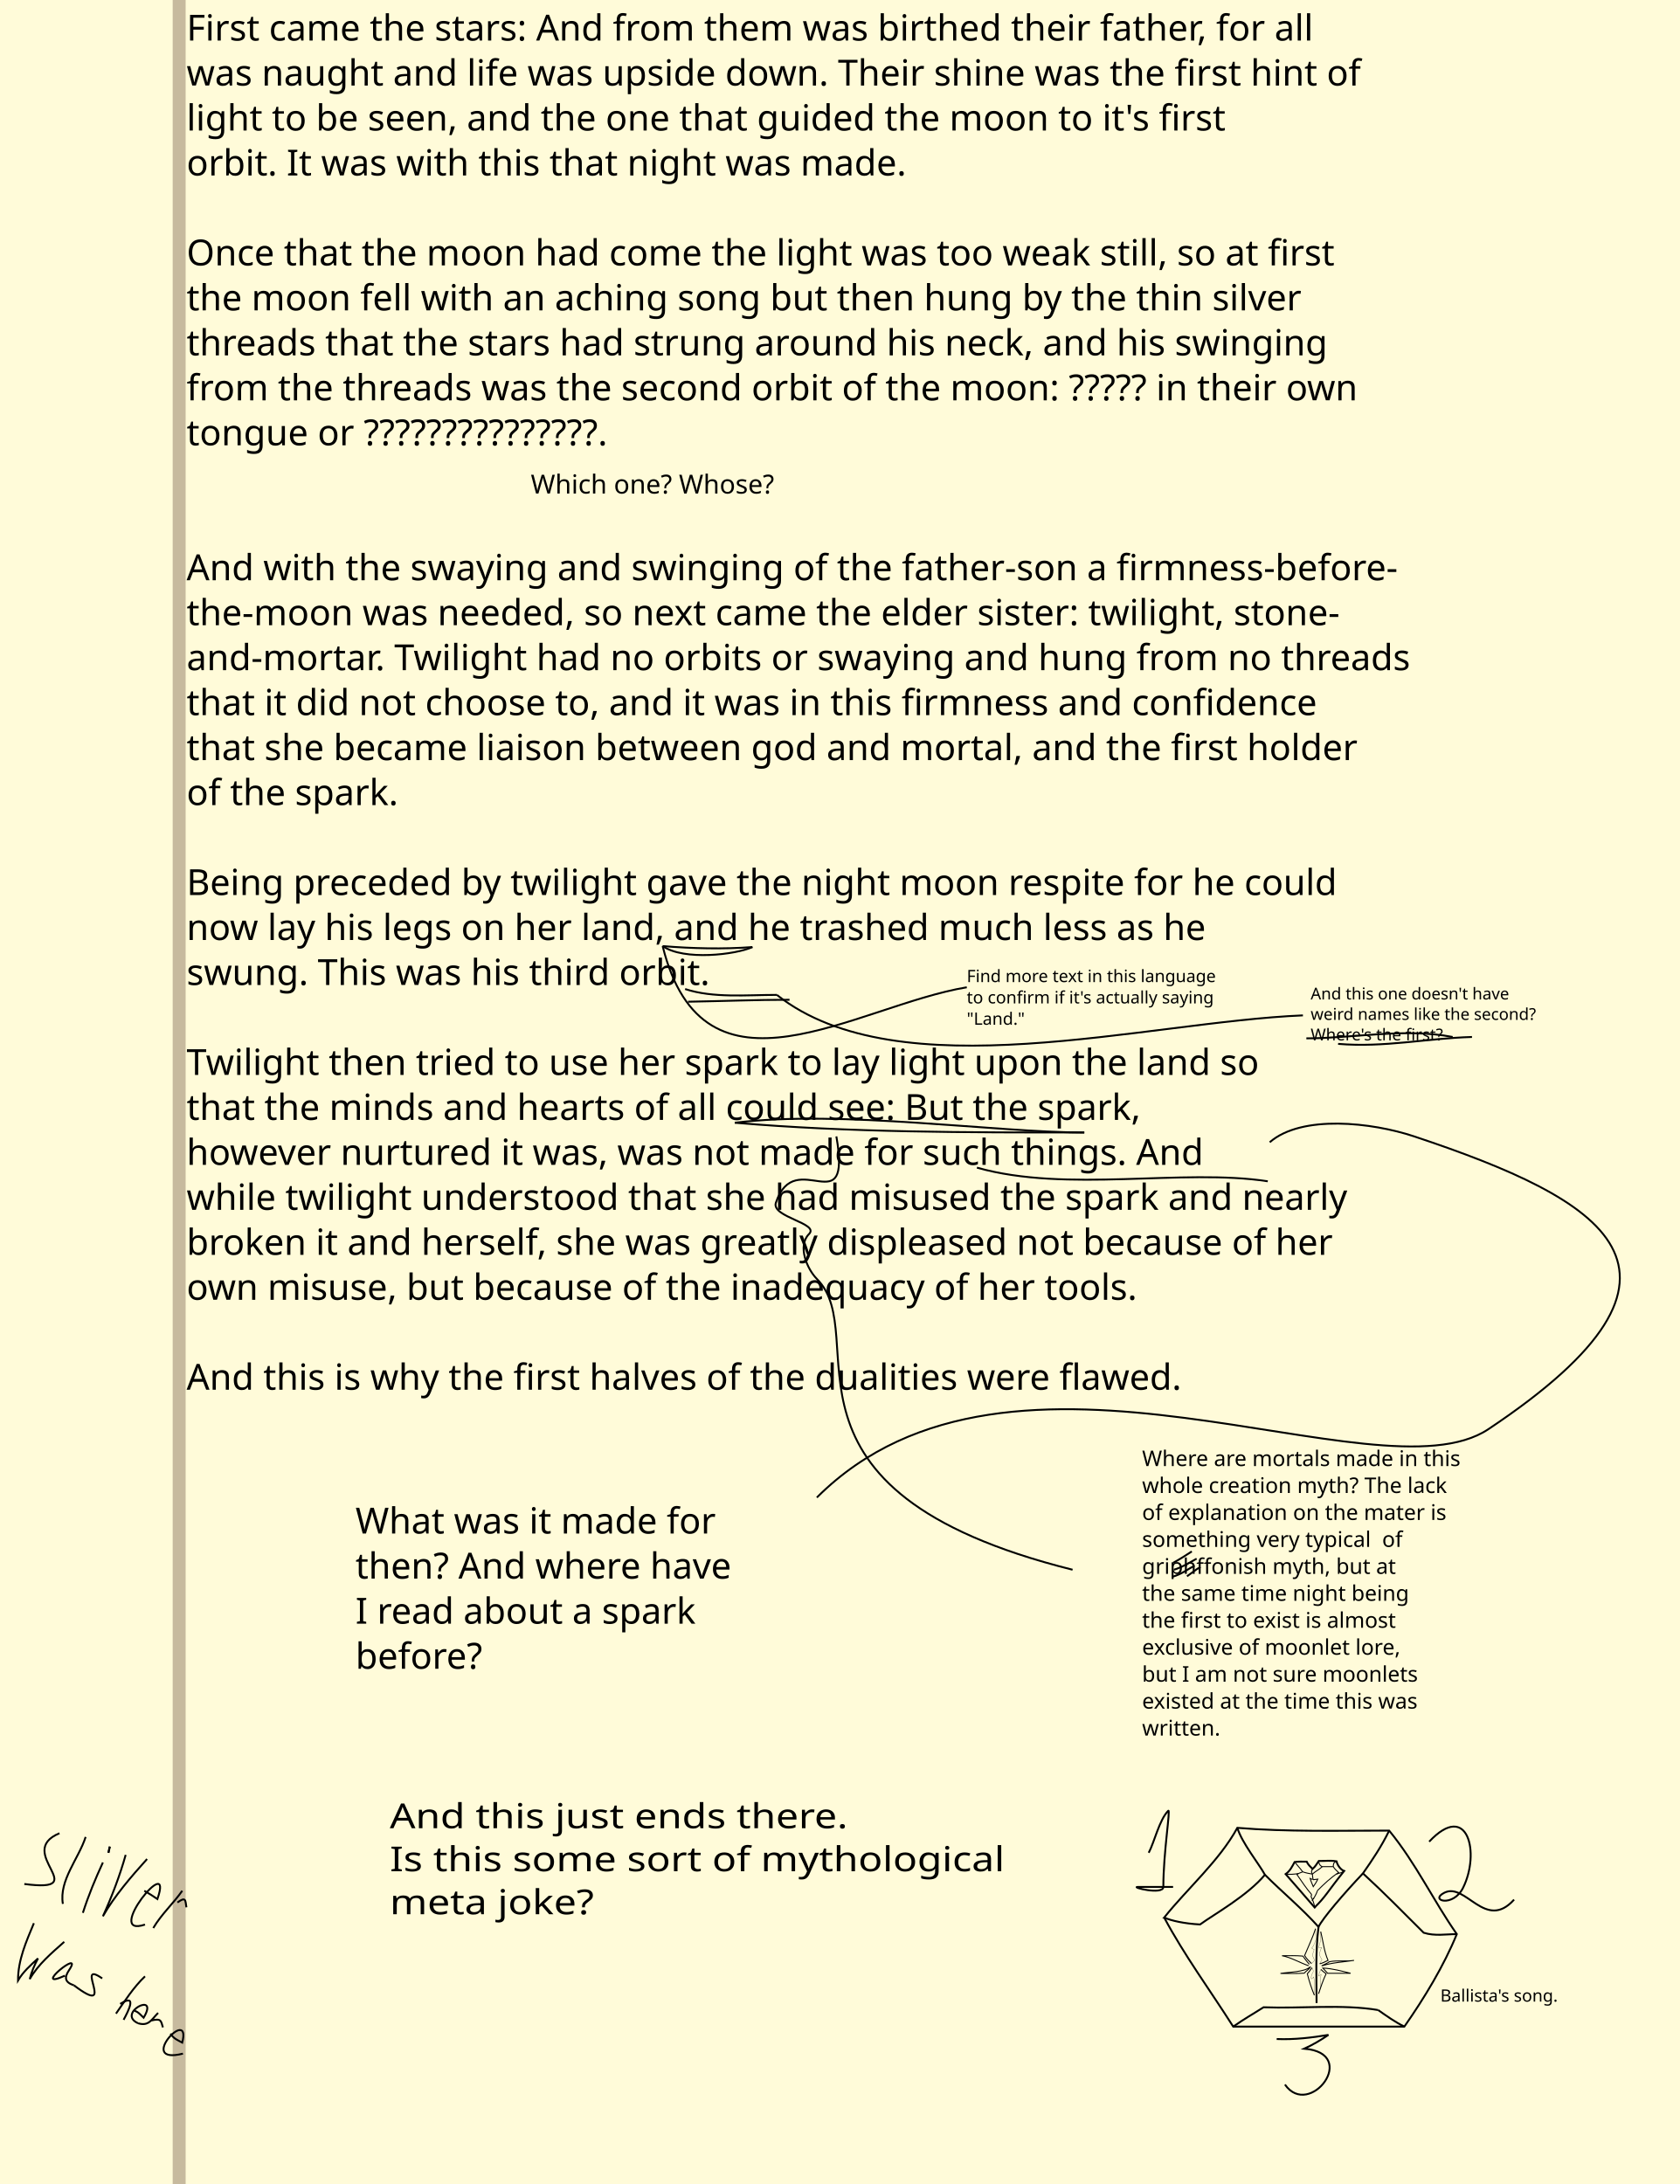
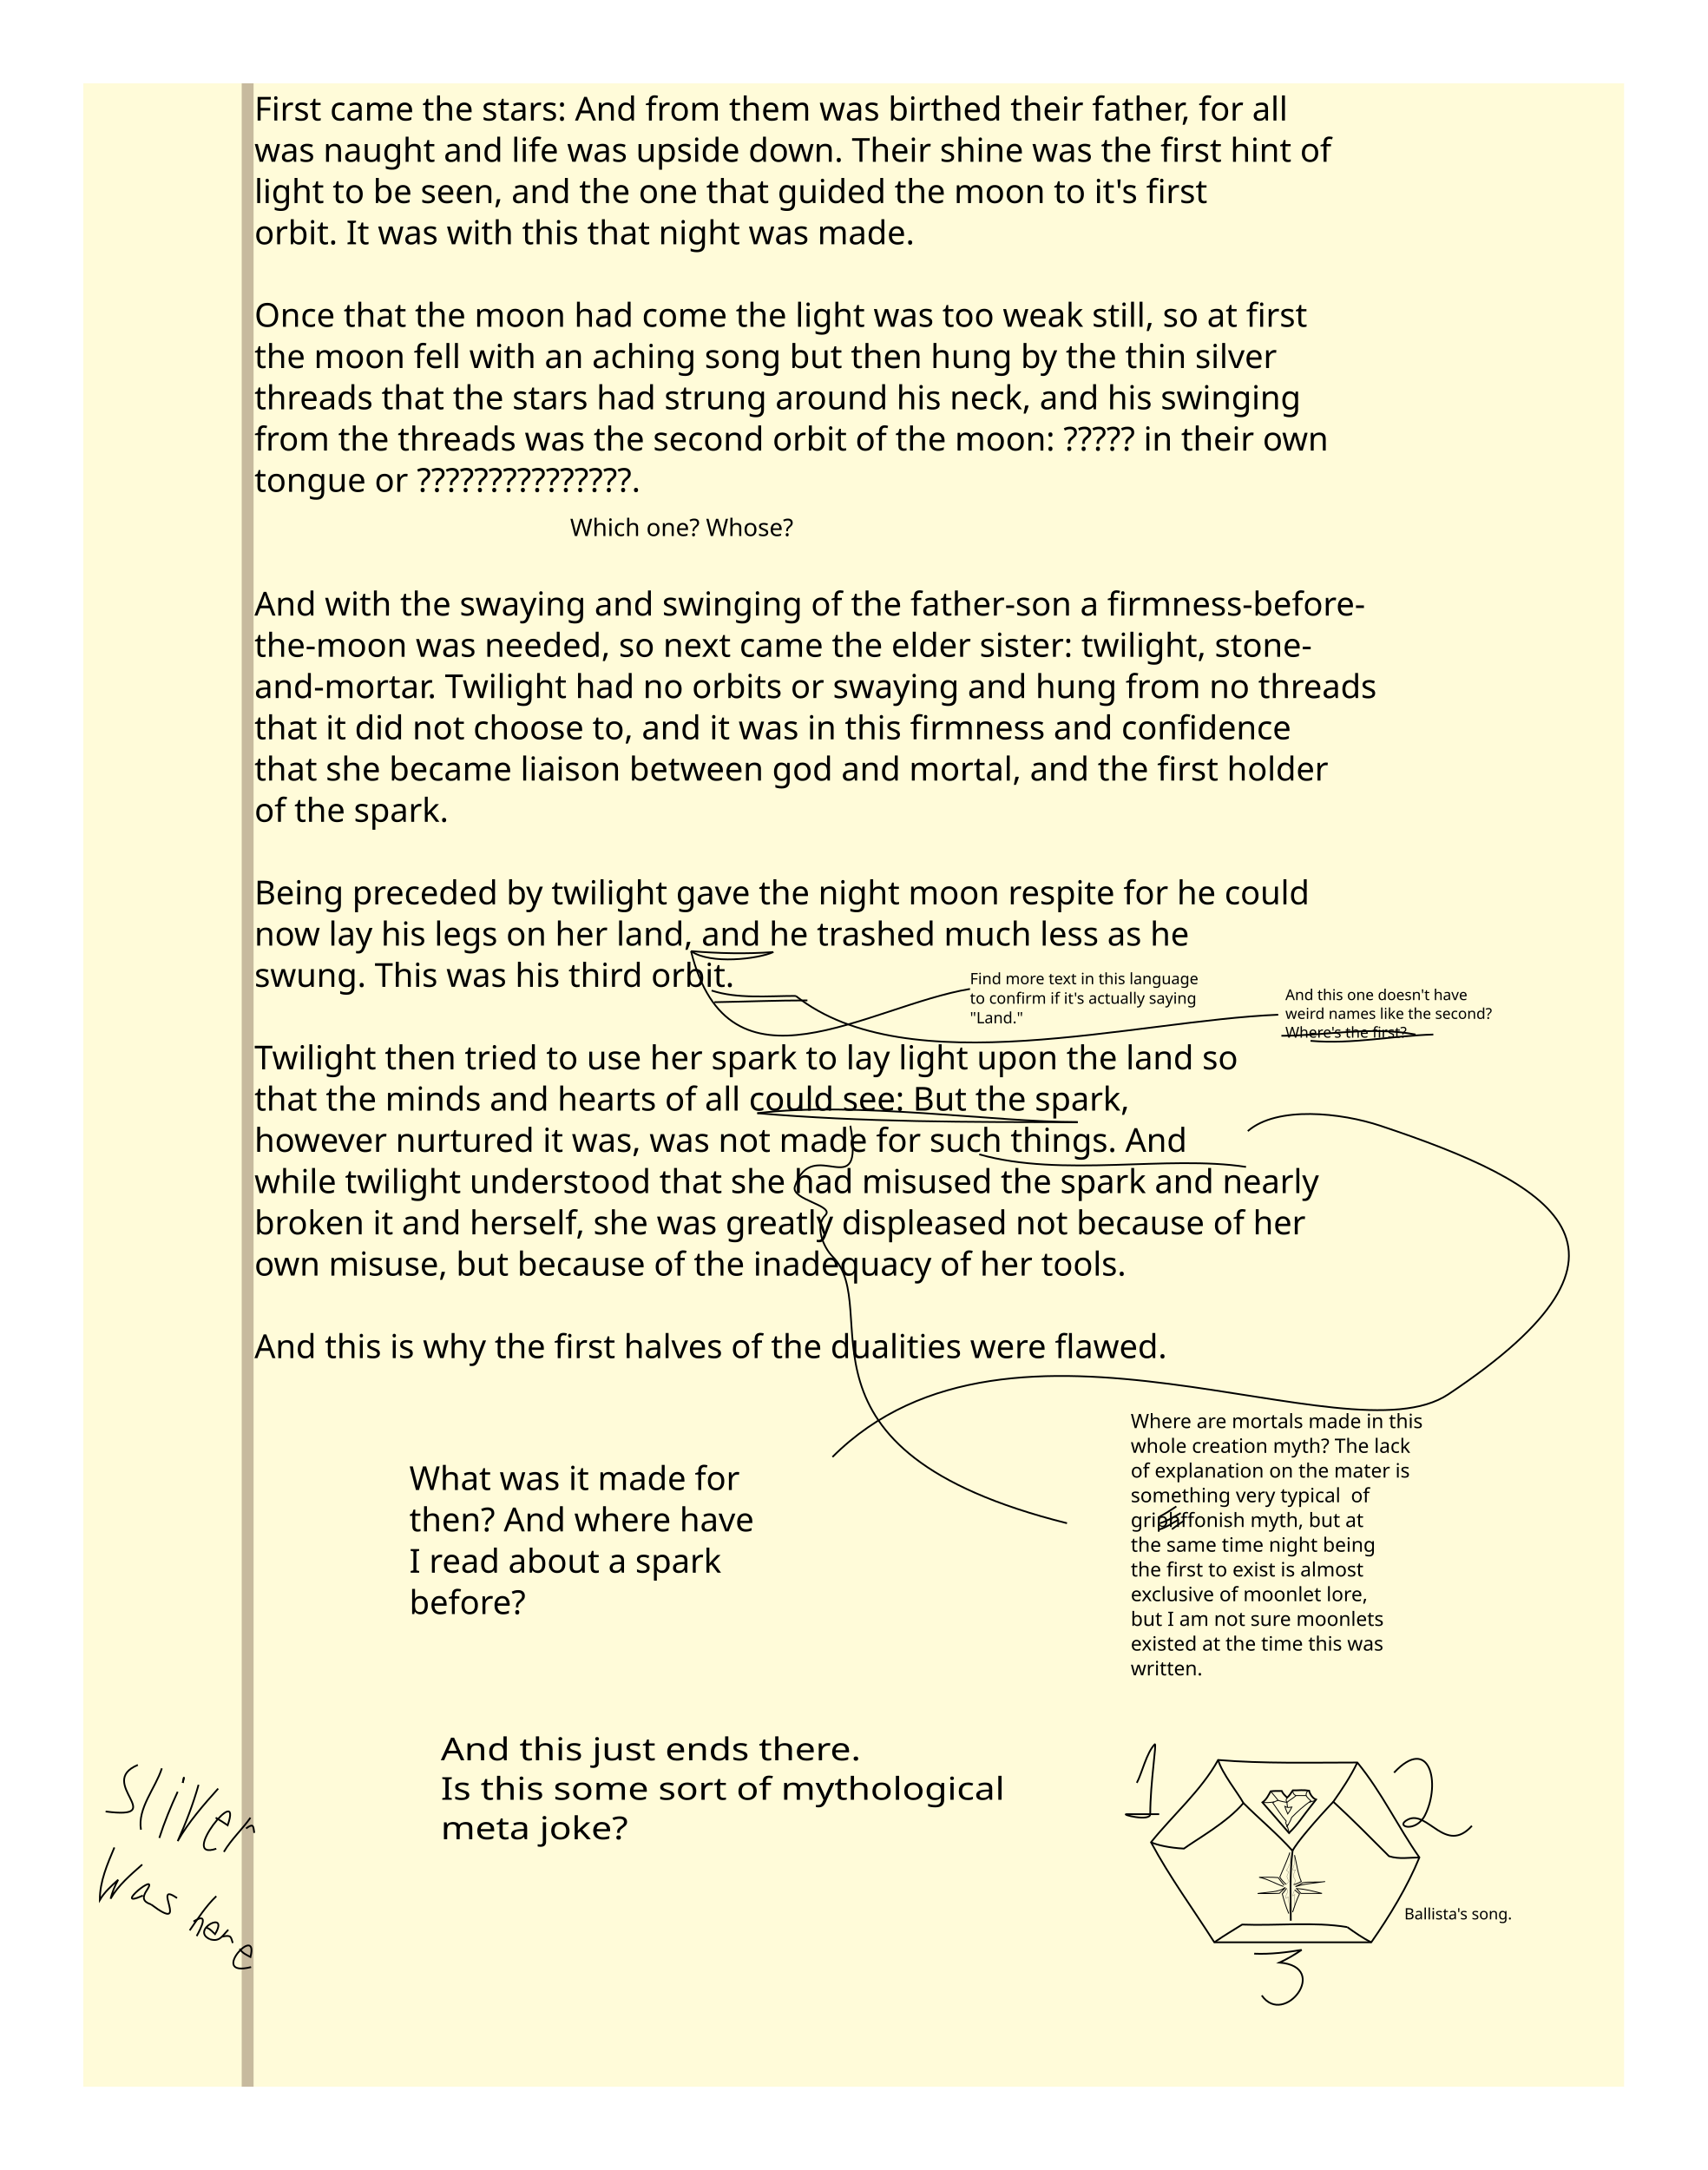
- <svg xmlns="http://www.w3.org/2000/svg" xmlns:ns1="http://www.openswatchbook.org/uri/2009/osb" version="1.1" id="svg2" xml:space="preserve" width="887.76" viewBox="0 0 887.76 1154.139" height="1154.139">
+ <svg xmlns="http://www.w3.org/2000/svg" xmlns:ns1="http://www.openswatchbook.org/uri/2009/osb" version="1.1" id="svg2" xml:space="preserve" width="61.485pc" viewBox="0 0 983.76 1250.139" height="78.134pc">
  <defs id="defs6">
    <linearGradient id="linearGradient4710" ns1:paint="gradient">
      <stop style="stop-color:#000000;stop-opacity:1;" offset="0" id="stop4706" />
      <stop style="stop-color:#000000;stop-opacity:0;" offset="1" id="stop4708" />
    </linearGradient>
  </defs>
-   <g id="g10" transform="matrix(1.333333,0,0,-1.333333,-520.9062,1239.513)" style="display:inline">
+   <g id="g10" transform="matrix(1.333333,0,0,-1.333333,-472.9062,1287.513)" style="display:inline">
    <path d="M 1056.5,64.031 H 390.68 V 929.633 H 1056.5 Z" style="fill:#fffbd9;fill-opacity:1;fill-rule:nonzero;stroke:none;stroke-width:1.007" id="path64" />
    <g id="g86" transform="matrix(1.027008,0,0,1,374.7882,701.9302)" />
    <g id="g90" transform="matrix(1.027008,0,0,1,374.7882,670.1162)" />
    <g id="g94" transform="matrix(1.027008,0,0,1,374.7882,638.3022)" />
    <g id="g98" transform="matrix(1.027008,0,0,1,374.7882,606.4883)" />
    <g id="g102" transform="matrix(1.027008,0,0,1,374.7882,574.6743)" />
    <g id="g106" transform="matrix(1.027008,0,0,1,374.7882,542.8604)" />
    <g id="g110" transform="matrix(1.027008,0,0,1,374.7882,511.0464)" />
    <g id="g114" transform="matrix(1.027008,0,0,1,374.7882,479.2324)" />
    <g id="g118" transform="matrix(1.027008,0,0,1,374.7882,447.418)" />
    <g id="g122" transform="matrix(1.027008,0,0,1,374.7882,415.6035)" />
    <g id="g126" transform="matrix(1.027008,0,0,1,374.7882,383.7891)" />
    <g id="g130" transform="matrix(1.027008,0,0,1,374.7882,351.9746)" />
    <g id="g134" transform="matrix(1.027008,0,0,1,374.7882,320.1602)" />
    <g id="g138" transform="matrix(1.027008,0,0,1,374.7882,288.3457)" />
    <g id="g142" transform="matrix(1.027008,0,0,1,374.7882,256.5312)" />
    <g id="g146" transform="matrix(1.027008,0,0,1,374.7882,224.7168)" />
    <g id="g150" transform="matrix(1.027008,0,0,1,374.7882,192.9023)" />
    <g id="g154" transform="matrix(1.027008,0,0,1,374.7882,161.0879)" />
    <g id="g158" transform="matrix(1.027008,0,0,1,374.7882,129.2734)" />
    <g id="g166" transform="matrix(1.027008,0,0,1,461.6927,929.6348)" style="stroke:#310b00;stroke-opacity:0.273">
      <path d="M 0,0 V -865.604" style="fill:none;stroke:#310b00;stroke-width:5;stroke-linecap:butt;stroke-linejoin:miter;stroke-miterlimit:10;stroke-dasharray:none;stroke-opacity:0.273" id="path168" />
    </g>
  </g>
-   <g id="layer2" style="display:none" transform="translate(-44.90621,-24.48693)">
+   <g id="layer2" style="display:none" transform="translate(3.09379,23.51311)">
    <g id="g162" transform="matrix(1.333333,0,0,-1.333333,24.28226,1155.075)" style="fill:#1b7cff;fill-opacity:1;stroke:#5e5c00;stroke-opacity:0.273">
      <g id="g229" style="fill:#1b7cff;fill-opacity:1;stroke:#5e5c00;stroke-opacity:0.273">
        <g transform="translate(1.8801525e-6,763.541)" id="g66" style="fill:#1b7cff;fill-opacity:1;stroke:#5e5c00;stroke-opacity:0.273">
          <path id="path68" style="fill:#1b7cff;fill-opacity:1;stroke:#5e5c00;stroke-width:3;stroke-linecap:butt;stroke-linejoin:miter;stroke-miterlimit:10;stroke-dasharray:none;stroke-opacity:0.273" d="M 0,0 H 656.048" />
        </g>
        <g transform="translate(1.8801525e-6,731.727)" id="g70" style="fill:#1b7cff;fill-opacity:1;stroke:#5e5c00;stroke-opacity:0.273">
          <path id="path72" style="fill:#1b7cff;fill-opacity:1;stroke:#5e5c00;stroke-width:3;stroke-linecap:butt;stroke-linejoin:miter;stroke-miterlimit:10;stroke-dasharray:none;stroke-opacity:0.273" d="M 0,0 H 656.048" />
        </g>
        <g transform="translate(1.8801525e-6,699.9131)" id="g74" style="fill:#1b7cff;fill-opacity:1;stroke:#5e5c00;stroke-opacity:0.273">
          <path id="path76" style="fill:#1b7cff;fill-opacity:1;stroke:#5e5c00;stroke-width:3;stroke-linecap:butt;stroke-linejoin:miter;stroke-miterlimit:10;stroke-dasharray:none;stroke-opacity:0.273" d="M 0,0 H 656.048" />
        </g>
        <g transform="translate(1.8801525e-6,668.0991)" id="g78" style="fill:#1b7cff;fill-opacity:1;stroke:#5e5c00;stroke-opacity:0.273">
          <path id="path80" style="fill:#1b7cff;fill-opacity:1;stroke:#5e5c00;stroke-width:3;stroke-linecap:butt;stroke-linejoin:miter;stroke-miterlimit:10;stroke-dasharray:none;stroke-opacity:0.273" d="M 0,0 H 656.048" />
        </g>
        <g transform="translate(1.8801525e-6,636.2851)" id="g82" style="fill:#1b7cff;fill-opacity:1;stroke:#5e5c00;stroke-opacity:0.273">
          <path id="path84" style="fill:#1b7cff;fill-opacity:1;stroke:#5e5c00;stroke-width:3;stroke-linecap:butt;stroke-linejoin:miter;stroke-miterlimit:10;stroke-dasharray:none;stroke-opacity:0.273" d="M 0,0 H 656.048" />
        </g>
        <path id="path88" style="fill:#1b7cff;fill-opacity:1;stroke:#5e5c00;stroke-width:3;stroke-linecap:butt;stroke-linejoin:miter;stroke-miterlimit:10;stroke-dasharray:none;stroke-opacity:0.273" d="M 0,0 H 656.048" transform="translate(1.8801525e-6,604.4712)" />
        <path id="path92" style="fill:#1b7cff;fill-opacity:1;stroke:#5e5c00;stroke-width:3;stroke-linecap:butt;stroke-linejoin:miter;stroke-miterlimit:10;stroke-dasharray:none;stroke-opacity:0.273" d="M 0,0 H 656.048" transform="translate(1.8801525e-6,572.6572)" />
        <path id="path96" style="fill:#1b7cff;fill-opacity:1;stroke:#5e5c00;stroke-width:3;stroke-linecap:butt;stroke-linejoin:miter;stroke-miterlimit:10;stroke-dasharray:none;stroke-opacity:0.273" d="M 0,0 H 656.048" transform="translate(1.8801525e-6,540.8432)" />
        <path id="path100" style="fill:#1b7cff;fill-opacity:1;stroke:#5e5c00;stroke-width:3;stroke-linecap:butt;stroke-linejoin:miter;stroke-miterlimit:10;stroke-dasharray:none;stroke-opacity:0.273" d="M 0,0 H 656.048" transform="translate(1.8801525e-6,509.0293)" />
        <path id="path104" style="fill:#1b7cff;fill-opacity:1;stroke:#5e5c00;stroke-width:3;stroke-linecap:butt;stroke-linejoin:miter;stroke-miterlimit:10;stroke-dasharray:none;stroke-opacity:0.273" d="M 0,0 H 656.048" transform="translate(1.8801525e-6,477.2153)" />
        <path id="path108" style="fill:#1b7cff;fill-opacity:1;stroke:#5e5c00;stroke-width:3;stroke-linecap:butt;stroke-linejoin:miter;stroke-miterlimit:10;stroke-dasharray:none;stroke-opacity:0.273" d="M 0,0 H 656.048" transform="translate(1.8801525e-6,445.4014)" />
        <path id="path112" style="fill:#1b7cff;fill-opacity:1;stroke:#5e5c00;stroke-width:3;stroke-linecap:butt;stroke-linejoin:miter;stroke-miterlimit:10;stroke-dasharray:none;stroke-opacity:0.273" d="M 0,0 H 656.048" transform="translate(1.8801525e-6,413.5874)" />
        <path id="path116" style="fill:#1b7cff;fill-opacity:1;stroke:#5e5c00;stroke-width:3;stroke-linecap:butt;stroke-linejoin:miter;stroke-miterlimit:10;stroke-dasharray:none;stroke-opacity:0.273" d="M 0,0 H 656.048" transform="translate(1.8801525e-6,381.7734)" />
        <path id="path120" style="fill:#1b7cff;fill-opacity:1;stroke:#5e5c00;stroke-width:3;stroke-linecap:butt;stroke-linejoin:miter;stroke-miterlimit:10;stroke-dasharray:none;stroke-opacity:0.273" d="M 0,0 H 656.048" transform="translate(1.8801525e-6,349.959)" />
        <path id="path124" style="fill:#1b7cff;fill-opacity:1;stroke:#5e5c00;stroke-width:3;stroke-linecap:butt;stroke-linejoin:miter;stroke-miterlimit:10;stroke-dasharray:none;stroke-opacity:0.273" d="M 0,0 H 656.048" transform="translate(1.8801525e-6,318.1445)" />
        <path id="path128" style="fill:#1b7cff;fill-opacity:1;stroke:#5e5c00;stroke-width:3;stroke-linecap:butt;stroke-linejoin:miter;stroke-miterlimit:10;stroke-dasharray:none;stroke-opacity:0.273" d="M 0,0 H 656.048" transform="translate(1.8801525e-6,286.3301)" />
        <path id="path132" style="fill:#1b7cff;fill-opacity:1;stroke:#5e5c00;stroke-width:3;stroke-linecap:butt;stroke-linejoin:miter;stroke-miterlimit:10;stroke-dasharray:none;stroke-opacity:0.273" d="M 0,0 H 656.048" transform="translate(1.8801525e-6,254.5156)" />
        <path id="path136" style="fill:#1b7cff;fill-opacity:1;stroke:#5e5c00;stroke-width:3;stroke-linecap:butt;stroke-linejoin:miter;stroke-miterlimit:10;stroke-dasharray:none;stroke-opacity:0.273" d="M 0,0 H 656.048" transform="translate(1.8801525e-6,222.7012)" />
        <path id="path140" style="fill:#1b7cff;fill-opacity:1;stroke:#5e5c00;stroke-width:3;stroke-linecap:butt;stroke-linejoin:miter;stroke-miterlimit:10;stroke-dasharray:none;stroke-opacity:0.273" d="M 0,0 H 656.048" transform="translate(1.8801525e-6,190.8867)" />
        <path id="path144" style="fill:#1b7cff;fill-opacity:1;stroke:#5e5c00;stroke-width:3;stroke-linecap:butt;stroke-linejoin:miter;stroke-miterlimit:10;stroke-dasharray:none;stroke-opacity:0.273" d="M 0,0 H 656.048" transform="translate(1.8801525e-6,159.0722)" />
        <path id="path148" style="fill:#1b7cff;fill-opacity:1;stroke:#5e5c00;stroke-width:3;stroke-linecap:butt;stroke-linejoin:miter;stroke-miterlimit:10;stroke-dasharray:none;stroke-opacity:0.273" d="M 0,0 H 656.048" transform="translate(1.8801525e-6,127.2578)" />
        <path id="path152" style="fill:#1b7cff;fill-opacity:1;stroke:#5e5c00;stroke-width:3;stroke-linecap:butt;stroke-linejoin:miter;stroke-miterlimit:10;stroke-dasharray:none;stroke-opacity:0.273" d="M 0,0 H 656.048" transform="translate(1.8801525e-6,95.44333)" />
        <path id="path156" style="fill:#1b7cff;fill-opacity:1;stroke:#5e5c00;stroke-width:3;stroke-linecap:butt;stroke-linejoin:miter;stroke-miterlimit:10;stroke-dasharray:none;stroke-opacity:0.273" d="M 0,0 H 656.048" transform="translate(1.8801525e-6,63.62893)" />
        <path id="path160" style="fill:#1b7cff;fill-opacity:1;stroke:#5e5c00;stroke-width:3;stroke-linecap:butt;stroke-linejoin:miter;stroke-miterlimit:10;stroke-dasharray:none;stroke-opacity:0.273" d="M 0,0 H 656.048" transform="translate(1.8801525e-6,31.81438)" />
        <path id="path164" style="fill:#1b7cff;fill-opacity:1;stroke:#5e5c00;stroke-width:3;stroke-linecap:butt;stroke-linejoin:miter;stroke-miterlimit:10;stroke-dasharray:none;stroke-opacity:0.273" d="M 0,0 H 656.048" />
      </g>
    </g>
  </g>
-   <g id="layer1" style="display:inline" transform="translate(-44.90621,-24.48693)">
+   <g id="layer1" style="display:inline" transform="translate(3.09379,23.51311)">
    <text xml:space="preserve" style="font-style:normal;font-variant:normal;font-weight:normal;font-stretch:normal;font-size:19.013px;line-height:1.25;font-family:'attack of the cucumbers';-inkscape-font-specification:'attack of the cucumbers';letter-spacing:0px;word-spacing:0px;fill:#000000;fill-opacity:1;stroke:none;stroke-width:0.475" x="143.508" y="45.917" id="text4619">
      <tspan x="143.508" y="45.917" id="tspan4645" style="stroke-width:0.475">First came the stars: And from them was birthed their father, for all</tspan>
      <tspan x="143.508" y="69.683" id="tspan4751" style="stroke-width:0.475">was naught and life was upside down. Their shine was the first hint of</tspan>
      <tspan x="143.508" y="93.449" id="tspan4753" style="stroke-width:0.475">light to be seen, and the one that guided the moon to it's first</tspan>
      <tspan x="143.508" y="117.215" id="tspan4755" style="stroke-width:0.475">orbit. It was with this that night was made.</tspan>
      <tspan x="143.508" y="140.981" id="tspan4757" style="stroke-width:0.475" />
      <tspan x="143.508" y="164.747" id="tspan4759" style="stroke-width:0.475">Once that the moon had come the light was too weak still, so at first</tspan>
      <tspan x="143.508" y="188.513" id="tspan4761" style="stroke-width:0.475">the moon fell with an aching song but then hung by the thin silver</tspan>
      <tspan x="143.508" y="212.279" id="tspan4763" style="stroke-width:0.475">threads that the stars had strung around his neck, and his swinging</tspan>
      <tspan x="143.508" y="236.045" id="tspan4765" style="stroke-width:0.475">from the threads was the second orbit of the moon: ????? in their own</tspan>
      <tspan x="143.508" y="259.811" id="tspan4767" style="stroke-width:0.475">tongue or ???????????????.</tspan>
      <tspan x="143.508" y="283.577" id="tspan4769" style="stroke-width:0.475" />
      <tspan x="143.508" y="307.342" id="tspan4771" style="stroke-width:0.475" />
      <tspan x="143.508" y="331.108" id="tspan4773" style="stroke-width:0.475">And with the swaying and swinging of the father-son a firmness-before-</tspan>
      <tspan x="143.508" y="354.874" id="tspan4775" style="stroke-width:0.475">the-moon was needed, so next came the elder sister: twilight, stone-</tspan>
      <tspan x="143.508" y="378.64" id="tspan4777" style="stroke-width:0.475">and-mortar. Twilight had no orbits or swaying and hung from no threads</tspan>
      <tspan x="143.508" y="402.406" id="tspan4779" style="stroke-width:0.475">that it did not choose to, and it was in this firmness and confidence</tspan>
      <tspan x="143.508" y="426.172" id="tspan4781" style="stroke-width:0.475">that she became liaison between god and mortal, and the first holder</tspan>
      <tspan x="143.508" y="449.938" id="tspan4783" style="stroke-width:0.475">of the spark.</tspan>
      <tspan x="143.508" y="473.704" id="tspan4785" style="stroke-width:0.475" />
      <tspan x="143.508" y="497.47" id="tspan4787" style="stroke-width:0.475">Being preceded by twilight gave the night moon respite for he could</tspan>
      <tspan x="143.508" y="521.236" id="tspan4789" style="stroke-width:0.475">now lay his legs on her land, and he trashed much less as he</tspan>
      <tspan x="143.508" y="545.002" id="tspan4791" style="stroke-width:0.475">swung. This was his third orbit.</tspan>
      <tspan x="143.508" y="568.768" id="tspan4793" style="stroke-width:0.475" />
      <tspan x="143.508" y="592.534" id="tspan4795" style="stroke-width:0.475">Twilight then tried to use her spark to lay light upon the land so</tspan>
      <tspan x="143.508" y="616.3" id="tspan4797" style="stroke-width:0.475">that the minds and hearts of all could see: But the spark,</tspan>
      <tspan x="143.508" y="640.066" id="tspan4799" style="stroke-width:0.475">however nurtured it was, was not made for such things. And</tspan>
      <tspan x="143.508" y="663.832" id="tspan4801" style="stroke-width:0.475">while twilight understood that she had misused the spark and nearly</tspan>
      <tspan x="143.508" y="687.598" id="tspan4803" style="stroke-width:0.475">broken it and herself, she was greatly displeased not because of her</tspan>
      <tspan x="143.508" y="711.363" id="tspan4805" style="stroke-width:0.475">own misuse, but because of the inadequacy of her tools.</tspan>
      <tspan x="143.508" y="735.129" id="tspan4807" style="stroke-width:0.475" />
      <tspan x="143.508" y="758.895" id="tspan4809" style="stroke-width:0.475">And this is why the first halves of the dualities were flawed.</tspan>
    </text>
    <text xml:space="preserve" style="font-style:normal;font-variant:normal;font-weight:normal;font-stretch:normal;font-size:13.868px;line-height:1.25;font-family:'attack of the cucumbers';-inkscape-font-specification:'attack of the cucumbers';letter-spacing:0px;word-spacing:0px;fill:#000000;fill-opacity:1;stroke:none;stroke-width:0.347" x="325.381" y="285.303" id="text4820">
      <tspan id="tspan4818" x="325.381" y="285.303" style="stroke-width:0.347">Which one? Whose? </tspan>
    </text>
    <text xml:space="preserve" style="font-style:normal;font-variant:normal;font-weight:normal;font-stretch:normal;font-size:9.014px;line-height:1.25;font-family:'attack of the cucumbers';-inkscape-font-specification:'attack of the cucumbers';letter-spacing:0px;word-spacing:0px;fill:#000000;fill-opacity:1;stroke:none;stroke-width:0.225" x="555.757" y="543.47" id="text4845">
      <tspan id="tspan4843" x="555.757" y="543.47" style="stroke-width:0.225">Find more text in this language</tspan>
      <tspan x="555.757" y="554.738" id="tspan4847" style="stroke-width:0.225">to confirm if it's actually saying</tspan>
      <tspan x="555.757" y="566.006" id="tspan4849" style="stroke-width:0.225">"Land." </tspan>
    </text>
    <text xml:space="preserve" style="font-style:normal;font-variant:normal;font-weight:normal;font-stretch:normal;font-size:11.395px;line-height:1.25;font-family:'attack of the cucumbers';-inkscape-font-specification:'attack of the cucumbers';letter-spacing:0px;word-spacing:0px;fill:#000000;fill-opacity:1;stroke:none;stroke-width:0.285" x="648.417" y="799.222" id="text4865">
      <tspan id="tspan4863" x="648.417" y="799.222" style="stroke-width:0.285">Where are mortals made in this</tspan>
      <tspan x="648.417" y="813.466" id="tspan4867" style="stroke-width:0.285">whole creation myth? The lack</tspan>
      <tspan x="648.417" y="827.709" id="tspan4869" style="stroke-width:0.285">of explanation on the mater is</tspan>
      <tspan x="648.417" y="841.952" id="tspan4871" style="stroke-width:0.285">something very typical  of</tspan>
      <tspan x="648.417" y="856.195" style="stroke-width:0.285" id="tspan4810">griphffonish myth, but at</tspan>
      <tspan x="648.417" y="870.439" id="tspan4875" style="stroke-width:0.285">the same time night being</tspan>
      <tspan x="648.417" y="884.682" id="tspan4877" style="stroke-width:0.285">the first to exist is almost</tspan>
      <tspan x="648.417" y="898.925" id="tspan4879" style="stroke-width:0.285">exclusive of moonlet lore,</tspan>
      <tspan x="648.417" y="913.168" id="tspan4881" style="stroke-width:0.285">but I am not sure moonlets</tspan>
      <tspan x="648.417" y="927.412" id="tspan4883" style="stroke-width:0.285">existed at the time this was</tspan>
      <tspan x="648.417" y="941.655" id="tspan4885" style="stroke-width:0.285">written.</tspan>
    </text>
    <text xml:space="preserve" style="font-style:normal;font-variant:normal;font-weight:normal;font-stretch:normal;font-size:19.055px;line-height:1.25;font-family:'attack of the cucumbers';-inkscape-font-specification:'attack of the cucumbers';letter-spacing:0px;word-spacing:0px;fill:#000000;fill-opacity:1;stroke:none;stroke-width:0.476" x="232.742" y="834.889" id="text4889">
      <tspan id="tspan4887" x="232.742" y="834.889" style="stroke-width:0.476">What was it made for</tspan>
      <tspan x="232.742" y="858.707" id="tspan4891" style="stroke-width:0.476">then? And where have</tspan>
      <tspan x="232.742" y="882.526" id="tspan4893" style="stroke-width:0.476">I read about a spark</tspan>
      <tspan x="232.742" y="906.344" id="tspan4895" style="stroke-width:0.476">before?</tspan>
    </text>
    <text xml:space="preserve" style="font-style:normal;font-variant:normal;font-weight:normal;font-stretch:normal;font-size:9.001px;line-height:1.25;font-family:'attack of the cucumbers';-inkscape-font-specification:'attack of the cucumbers';letter-spacing:0px;word-spacing:0px;fill:#000000;fill-opacity:1;stroke:none;stroke-width:0.225" x="806.029" y="1082.243" id="text4760">
      <tspan id="tspan4758" x="806.029" y="1082.243" style="stroke-width:0.225">Ballista's song.</tspan>
    </text>
    <text xml:space="preserve" style="font-style:normal;font-variant:normal;font-weight:normal;font-stretch:normal;font-size:19.66px;line-height:1.25;font-family:'attack of the cucumbers';-inkscape-font-specification:'attack of the cucumbers';letter-spacing:0px;word-spacing:0px;display:inline;fill:#000000;fill-opacity:1;stroke:none;stroke-width:0.492" x="232.094" y="1070.821" id="text4913" transform="scale(1.080975,0.9250904)">
      <tspan id="tspan4911" x="232.094" y="1070.821" style="stroke-width:0.492">And this just ends there. </tspan>
      <tspan x="232.094" y="1095.396" id="tspan4915" style="stroke-width:0.492">Is this some sort of mythological</tspan>
      <tspan x="232.094" y="1119.971" id="tspan4917" style="stroke-width:0.492">meta joke?</tspan>
    </text>
    <path style="display:inline;fill:none;stroke:#000000;stroke-width:1px;stroke-linecap:butt;stroke-linejoin:miter;stroke-opacity:1" d="m 664.809,1021.636 c -6.189,0 -12.378,0 -18.567,0 -4.47,0 13.41,4.47 13.41,0 0,-18.282 3.931,-41.582 2.579,-40.229 -4.7,4.7 -7.42,16.87 -10.315,22.177" id="path4735" />
    <path style="display:inline;fill:none;stroke:#000000;stroke-width:1px;stroke-linecap:butt;stroke-linejoin:miter;stroke-opacity:1" d="m 800.139,997.708 c 20.468,-21.797 27.044,6.086 17.87,24.434 -5.274,10.548 -18.021,6.64 -9.847,2.553 11.332,-5.666 21.648,20.521 36.834,3.647" id="path4739" />
    <path style="display:inline;fill:none;stroke:#000000;stroke-width:1px;stroke-linecap:butt;stroke-linejoin:miter;stroke-opacity:1" d="m 719.542,1102.011 c 9.431,0.404 18.849,-0.771 27.352,-2.188 -4.036,2.766 -8.422,5.32 -12.764,7.294 29.625,2.442 2.742,37.469 -10.211,18.964" id="path4741" />
    <g id="g4896" transform="translate(22.69325,-1.031511)">
      <path id="path4769" d="m 35.071,1021.121 c 37.044,4.853 -5.683,-16.715 18.567,-26.819" style="fill:none;stroke:#000000;stroke-width:1px;stroke-linecap:butt;stroke-linejoin:miter;stroke-opacity:1" />
      <path id="path4771" d="M 67.468,996.25 C 63.789,1007.762 53.355,1019.153 55.434,1031.625" style="fill:none;stroke:#000000;stroke-width:1px;stroke-linecap:butt;stroke-linejoin:miter;stroke-opacity:1" />
      <path id="path4773" d="m 66.01,1036.366 c 2.946,-9.214 6.588,-17.981 10.576,-26.623" style="fill:none;stroke:#000000;stroke-width:1px;stroke-linecap:butt;stroke-linejoin:miter;stroke-opacity:1" />
      <path id="path4775" d="m 80.233,1001.355 -0.729,3.282" style="fill:none;stroke:#000000;stroke-width:1px;stroke-linecap:butt;stroke-linejoin:miter;stroke-opacity:1" />
      <path id="path4777" d="m 79.503,1004.638 0.729,-3.282" style="fill:none;stroke:#000000;stroke-width:1px;stroke-linecap:butt;stroke-linejoin:miter;stroke-opacity:1" />
      <path id="path4781" d="m 88.621,1005.732 c -3.061,10.944 -7.38,22.218 -12.035,32.458 6.107,-10.75 14.821,-20.803 23.34,-30.27" style="fill:none;stroke:#000000;stroke-width:1px;stroke-linecap:butt;stroke-linejoin:miter;stroke-opacity:1" />
      <path id="path4783" d="m 98.467,1024.696 c 2.46,1.458 4.744,2.847 6.929,4.376 9.094,-26.218 -29.064,20.993 -6.564,13.494" style="fill:none;stroke:#000000;stroke-width:1px;stroke-linecap:butt;stroke-linejoin:miter;stroke-opacity:1" />
      <path id="path4785" d="m 103.209,1044.389 c 4.208,-7.188 10.808,-13.252 15.317,-19.694" style="fill:none;stroke:#000000;stroke-width:1px;stroke-linecap:butt;stroke-linejoin:miter;stroke-opacity:1" />
      <path id="path4787" d="m 115.973,1030.896 c 4.577,-3.332 4.132,-1.1 4.741,2.553" style="fill:none;stroke:#000000;stroke-width:1px;stroke-linecap:butt;stroke-linejoin:miter;stroke-opacity:1" />
      <path id="path4789" d="m 40.116,1041.836 c -4.052,9.726 -8.388,19.385 -8.388,30.27 2.662,-4.52 6.565,-8.024 10.576,-11.67 -1.984,3.675 -3.427,7.144 -4.376,10.941 4.521,-7.88 11.456,-13.668 18.235,-19.694" style="fill:none;stroke:#000000;stroke-width:1px;stroke-linecap:butt;stroke-linejoin:miter;stroke-opacity:1" />
      <path id="path4791" d="m 61.269,1074.659 c -4.853,-1.609 -5.165,-4.105 -2.553,-8.023 8.273,-12.409 -20.81,11.382 -2.188,2.918" style="fill:none;stroke:#000000;stroke-width:1px;stroke-linecap:butt;stroke-linejoin:miter;stroke-opacity:1" />
      <path id="path4793" d="m 61.269,1074.659 c 23.266,17.638 -0.298,-14.322 14.952,-3.647" style="fill:none;stroke:#000000;stroke-width:1px;stroke-linecap:butt;stroke-linejoin:miter;stroke-opacity:1" />
      <path id="path4795" d="m 98.832,1069.918 c -6.062,5.769 -10.724,13.132 -15.317,19.694" style="fill:none;stroke:#000000;stroke-width:1px;stroke-linecap:butt;stroke-linejoin:miter;stroke-opacity:1" />
      <path id="path4797" d="m 85.703,1084.506 c 9.271,-5.856 4.346,3.764 1.823,8.388" style="fill:none;stroke:#000000;stroke-width:1px;stroke-linecap:butt;stroke-linejoin:miter;stroke-opacity:1" />
      <path id="path4799" d="m 93.362,1088.153 c 2.054,0.564 3.423,2.475 4.741,3.647 8.597,-14.365 -14.665,-2.422 -2.918,2.918" style="fill:none;stroke:#000000;stroke-width:1px;stroke-linecap:butt;stroke-linejoin:miter;stroke-opacity:1" />
      <path id="path4801" d="m 95.185,1094.717 c 5.661,1.696 7.034,-1.928 10.576,-5.47" style="fill:none;stroke:#000000;stroke-width:1px;stroke-linecap:butt;stroke-linejoin:miter;stroke-opacity:1" />
      <path id="path4805" d="m 102.114,1093.258 c 5.533,-1.27 5.063,0.236 6.2,3.647" style="fill:none;stroke:#000000;stroke-width:1px;stroke-linecap:butt;stroke-linejoin:miter;stroke-opacity:1" />
      <path id="path4807" d="m 112.326,1100.188 c 1.593,2.693 3.883,3.477 6.2,4.741 5.045,-19.982 -24.845,12.137 0.365,5.835" style="fill:none;stroke:#000000;stroke-width:1px;stroke-linecap:butt;stroke-linejoin:miter;stroke-opacity:1" />
    </g>
  </g>
-   <g id="layer3" style="display:inline" transform="translate(-44.90621,-24.48693)">
+   <g id="layer3" style="display:inline" transform="translate(3.09379,23.51311)">
    <path style="fill:none;stroke:#000000;stroke-width:1px;stroke-linecap:butt;stroke-linejoin:miter;stroke-opacity:1" d="m 395.069,524.448 c 15.497,1.288 32.09,1.697 47.45,0.516" id="path4829" />
    <path style="fill:none;stroke:#000000;stroke-width:1px;stroke-linecap:butt;stroke-linejoin:miter;stroke-opacity:1" d="m 395.069,524.448 c 11.268,7.829 38.606,4.535 47.45,0.516" id="path4831" />
    <path style="fill:none;stroke:#000000;stroke-width:1px;stroke-linecap:butt;stroke-linejoin:miter;stroke-opacity:1" d="m 406.931,547.141 c 14.916,4.886 32.377,3.095 48.481,3.095" id="path4833" />
    <path style="fill:none;stroke:#000000;stroke-width:1px;stroke-linecap:butt;stroke-linejoin:miter;stroke-opacity:1" d="m 408.479,553.846 c 17.776,-0.287 35.931,-1.032 53.639,-1.032" id="path4835" />
    <path style="fill:none;stroke:#000000;stroke-width:1px;stroke-linecap:butt;stroke-linejoin:miter;stroke-opacity:1" d="m 395.069,524.448 c 21.791,88.168 101.906,31.572 160.725,21.769" id="path4841" />
    <path style="fill:none;stroke:#000000;stroke-width:1px;stroke-linecap:butt;stroke-linejoin:miter;stroke-opacity:1" d="M 733.405,561.067 C 650.173,564.516 519.983,601.213 455.412,550.236" id="path4853" />
    <text xml:space="preserve" style="font-style:normal;font-variant:normal;font-weight:normal;font-stretch:normal;font-size:8.652px;line-height:1.25;font-family:'attack of the cucumbers';-inkscape-font-specification:'attack of the cucumbers';letter-spacing:0px;word-spacing:0px;fill:#000000;fill-opacity:1;stroke:none;stroke-width:0.216" x="737.495" y="552.638" id="text4857">
      <tspan id="tspan4855" x="737.495" y="552.638" style="stroke-width:0.216">And this one doesn't have</tspan>
      <tspan x="737.495" y="563.453" id="tspan4861" style="stroke-width:0.216">weird names like the second?</tspan>
      <tspan x="737.495" y="574.268" id="tspan4859" style="stroke-width:0.216">Where's the first?</tspan>
    </text>
    <path style="fill:none;stroke:#000000;stroke-width:1px;stroke-linecap:butt;stroke-linejoin:miter;stroke-opacity:1" d="m 433.235,617.8 c 60.888,5.192 122.059,5.158 184.641,5.158" id="path4897" />
    <path style="fill:none;stroke:#000000;stroke-width:1px;stroke-linecap:butt;stroke-linejoin:miter;stroke-opacity:1" d="m 433.235,617.8 c 56.452,-6.922 137.606,5.158 184.641,5.158" id="path4901" />
    <path style="fill:none;stroke:#000000;stroke-width:1px;stroke-linecap:butt;stroke-linejoin:miter;stroke-opacity:1" d="m 561.142,641.524 c 47.615,13.5 108.616,0.285 153.695,7.221" id="path4905" />
    <path style="fill:none;stroke:#000000;stroke-width:1px;stroke-linecap:butt;stroke-linejoin:miter;stroke-opacity:1" d="m 715.869,628.115 c 16.934,-14.715 54.044,-10.524 76.332,-3.095 99.894,33.298 165.31,70.652 39.197,154.727 -58.896,39.264 -251.444,-67.293 -354.84,36.103" id="path4907" />
    <path style="fill:none;stroke:#000000;stroke-width:1px;stroke-linecap:butt;stroke-linejoin:miter;stroke-opacity:1" d="m 486.873,625.02 c 8.172,47.131 -21.751,4.393 -31.977,35.071 -2.538,7.615 23.212,10.828 17.536,16.504 -6.319,6.319 -0.961,18.638 4.126,23.725 30.364,30.364 -32.71,111.736 135.128,153.695" id="path4909" />
    <path style="fill:none;stroke:#000000;stroke-width:1px;stroke-linecap:butt;stroke-linejoin:miter;stroke-opacity:1" d="m 822.75,572.475 c -24.207,0.715 -46.172,5.695 -70.751,3.647" id="path4725" />
    <path style="fill:none;stroke:#000000;stroke-width:1px;stroke-linecap:butt;stroke-linejoin:miter;stroke-opacity:1" d="m 812.539,572.475 c -25.364,-4.871 -52.592,0.729 -77.315,0.729" id="path4729" />
  </g>
-   <g id="layer4" transform="translate(-44.90621,-24.48693)">
+   <g id="layer4" transform="translate(3.09379,23.51311)">
    <path style="fill:none;stroke:#000000;stroke-width:1px;stroke-linecap:butt;stroke-linejoin:miter;stroke-opacity:1" d="m 660.097,1037.825 c 12.151,-15.223 29.193,-30.059 38.658,-47.41 25.984,2.178 53.373,1.459 80.233,1.459 14.271,17.439 23.165,36.74 35.74,54.704 -6.865,16.768 -17.141,33.761 -27.717,48.869 -30.148,0 -60.296,0 -90.444,0 -12.542,-19.709 -25.645,-37.421 -36.469,-57.622 z" id="path4924" />
    <path style="fill:none;stroke:#000000;stroke-width:1px;stroke-linecap:butt;stroke-linejoin:miter;stroke-opacity:1" d="m 698.754,990.415 c 2.386,7.921 11.413,18.979 14.588,24.799 -9.292,11.1 -26.851,20.854 -34.281,26.258 -8.365,-0.44 -15.244,-1.995 -18.964,-3.647" id="path4926" />
    <path style="fill:none;stroke:#000000;stroke-width:1px;stroke-linecap:butt;stroke-linejoin:miter;stroke-opacity:1" d="m 778.987,991.873 c -3.966,8.242 -9.01,15.684 -13.858,22.611 11.143,10.233 21.57,20.84 32.093,31.364 5.946,1.878 11.806,0.729 17.505,0.729" id="path4928" />
    <path style="fill:none;stroke:#000000;stroke-width:1px;stroke-linecap:butt;stroke-linejoin:miter;stroke-opacity:1" d="m 696.566,1095.447 c 7.018,-4.83 9.515,-6.055 16.047,-10.211 20.043,0.764 41.493,-1.716 60.539,1.459" id="path4930" />
    <path style="fill:none;stroke:#000000;stroke-width:1px;stroke-linecap:butt;stroke-linejoin:miter;stroke-opacity:1" d="m 787.01,1095.447 c -4.909,-2.398 -9.382,-5.62 -13.858,-8.753" id="path4932" />
    <path style="fill:none;stroke:#000000;stroke-width:1px;stroke-linecap:butt;stroke-linejoin:miter;stroke-opacity:1" d="m 713.342,1015.214 c 8.839,8.911 19.621,17.789 28.315,27.569" id="path4934" />
    <path style="fill:none;stroke:#000000;stroke-width:1px;stroke-linecap:butt;stroke-linejoin:miter;stroke-opacity:1" d="m 765.129,1014.484 c -9.924,10.485 -21.472,23.888 -23.472,28.298" id="path4936" />
    <path style="fill:none;stroke:#000000;stroke-width:1px;stroke-linecap:butt;stroke-linejoin:miter;stroke-opacity:1" d="m 741.657,1042.782 c -1.694,13.095 -1.032,26.821 -1.032,40.229" id="path4940" />
    <path style="fill:none;stroke:#000000;stroke-width:1px;stroke-linecap:butt;stroke-linejoin:miter;stroke-opacity:1" d="m 739.965,1032.901 c -5.274,-6.016 -10.392,-12.101 -15.682,-18.052 2.288,-1.567 3.509,-4.123 4.741,-6.382 2.097,-0.304 4.256,-0.182 6.382,-0.182 0.673,1.542 2.008,2.737 3.1,3.829 1.479,-1.228 2.254,-2.725 3.282,-4.194 3.673,0.061 5.918,-0.396 9.391,0.182 0.356,1.829 2.108,4.484 4.012,5.106 -9.09,11.353 -9.885,13.754 -15.682,19.329" id="path4956" />
    <path style="fill:none;stroke:#000000;stroke-width:0.5px;stroke-linecap:butt;stroke-linejoin:miter;stroke-opacity:1" d="m 739.509,1032.537 c -0.019,-2.175 -0.984,-3.988 -1.823,-5.835" id="path4966" />
    <path style="fill:none;stroke:#000000;stroke-width:0.5px;stroke-linecap:butt;stroke-linejoin:miter;stroke-opacity:1" d="m 741.059,1023.602 c -0.13,0.842 -1.317,3.183 -2.279,4.559" id="path4968" />
    <path style="fill:none;stroke:#000000;stroke-width:0.5px;stroke-linecap:butt;stroke-linejoin:miter;stroke-opacity:1" d="m 738.05,1025.699 c -0.105,0.34 -0.243,0.669 -0.365,1.003" id="path4972" />
    <g style="stroke-width:0.5px" id="g4997">
      <path id="path4958" d="m 729.024,1008.467 c 1.367,1.693 2.948,3.359 4.285,5.197" style="fill:none;stroke:#000000;stroke-width:0.5px;stroke-linecap:butt;stroke-linejoin:miter;stroke-opacity:1" />
      <path id="path4960" d="m 738.05,1025.699 c -2.878,-3.238 -5.352,-7.105 -7.841,-10.667 0.981,-0.624 1.965,-0.927 3.1,-1.368 1.692,0.6 3.388,0.899 5.106,1.185 1.624,-1.484 3.699,-2.423 5.197,-3.92" style="fill:none;stroke:#000000;stroke-width:0.5px;stroke-linecap:butt;stroke-linejoin:miter;stroke-opacity:1" />
      <path id="path4962" d="m 738.506,1012.114 c -1.051,1.606 -0.272,2.302 -0.091,2.735" style="fill:none;stroke:#000000;stroke-width:0.5px;stroke-linecap:butt;stroke-linejoin:miter;stroke-opacity:1" />
      <path id="path4964" d="m 741.788,1007.92 c 10e-4,2.307 1.527,2.874 1.823,3.009 1.945,-10e-5 3.89,0 5.835,0 0.635,1.105 1.759,2.151 2.826,3.1 -4.124,2.65 -7.75,6.109 -11.214,9.573" style="fill:none;stroke:#000000;stroke-width:0.5px;stroke-linecap:butt;stroke-linejoin:miter;stroke-opacity:1" />
      <path id="path4974" d="m 724.283,1014.849 c 2.174,0.272 4.609,0.083 6.747,-0.274" style="fill:none;stroke:#000000;stroke-width:0.5px;stroke-linecap:butt;stroke-linejoin:miter;stroke-opacity:1" />
      <path id="path4976" d="m 755.191,1013.208 c -1.198,1.124 -2.703,1.046 -4.012,1.641" style="fill:none;stroke:#000000;stroke-width:0.5px;stroke-linecap:butt;stroke-linejoin:miter;stroke-opacity:1" />
      <path id="path4978" d="m 751.179,1008.102 c -1.697,0.394 -1.732,1.934 -1.732,2.826" style="fill:none;stroke:#000000;stroke-width:0.5px;stroke-linecap:butt;stroke-linejoin:miter;stroke-opacity:1" />
      <path id="path4980" d="m 739.271,1027.568 c -0.635,0.328 -0.794,0.912 -1.032,1.483" style="fill:none;stroke:#000000;stroke-width:0.5px;stroke-linecap:butt;stroke-linejoin:miter;stroke-opacity:1" />
    </g>
    <path style="fill:none;stroke:#000000;stroke-width:0.5px;stroke-linecap:butt;stroke-linejoin:miter;stroke-opacity:1" d="m 738.415,1014.849 c 0.036,0.939 0.194,1.846 0.341,2.726 -0.62,0.143 -1.024,-0.213 -1.547,-0.451 0.402,1.491 1.089,2.975 1.676,4.384 0.947,-1.314 1.747,-2.592 2.385,-3.997 -0.86,0.1 -1.7,0.187 -2.514,0.322" id="path4986" />
    <path style="fill:none;stroke:#000000;stroke-width:0.5px;stroke-linecap:butt;stroke-linejoin:miter;stroke-opacity:1" d="m 740.109,1043.685 c -1.57,4.713 -3.887,9.586 -5.802,14.183 0.908,1.599 2.286,2.931 3.61,4.255" id="path4681" />
    <path style="fill:none;stroke:#000000;stroke-width:0.5px;stroke-linecap:butt;stroke-linejoin:miter;stroke-opacity:1" d="m 738.175,1064.315 c -0.737,1.22 -1.532,2.191 -2.45,3.223 0.986,3.861 2.202,7.658 3.739,11.347" id="path4683" />
    <path style="fill:none;stroke:#000000;stroke-width:0.5px;stroke-linecap:butt;stroke-linejoin:miter;stroke-opacity:1" d="m 742.946,1065.218 c 0.778,0.889 1.812,1.604 2.708,2.321 -1.64,3.431 -2.853,7.14 -3.997,10.573" id="path4689" />
    <path style="fill:none;stroke:#000000;stroke-width:0.5px;stroke-linecap:butt;stroke-linejoin:miter;stroke-opacity:1" d="m 742.301,1062.252 c 1.624,-0.342 2.914,-1.137 4.384,-1.805 -2.084,-4.669 -2.655,-10.363 -3.868,-15.215" id="path4693" />
    <path style="fill:none;stroke:#000000;stroke-width:1px;stroke-linecap:butt;stroke-linejoin:miter;stroke-opacity:1" d="m 664.655,857.666 c 4.299,-1.164 7.755,-3.799 11.488,-5.835" id="path4814" />
    <path style="fill:none;stroke:#000000;stroke-width:1px;stroke-linecap:butt;stroke-linejoin:miter;stroke-opacity:1" d="m 672.132,857.483 c 2.421,-1.639 4.609,-3.558 7.112,-4.923" id="path4816" />
    <path style="fill:none;stroke:#000000;stroke-width:1px;stroke-linecap:butt;stroke-linejoin:miter;stroke-opacity:1" d="m 665.202,854.019 c 4.229,-1.216 8.234,-3.762 12.035,-5.835" id="path4818" />
    <path style="fill:none;stroke:#000000;stroke-width:1px;stroke-linecap:butt;stroke-linejoin:miter;stroke-opacity:1" d="m 664.838,850.372 c 3.316,-1.809 6.786,-3.977 9.847,-6.017" id="path4820" />
    <path style="fill:none;stroke:#000000;stroke-width:0.1;stroke-linecap:butt;stroke-linejoin:miter;stroke-miterlimit:4;stroke-dasharray:none;stroke-opacity:1" d="m 739.465,1078.885 c 0.309,-3.212 0.12,-6.572 -0.322,-9.671 -0.281,0.407 -1.171,0.946 -1.289,1.032" id="path4822" />
    <path style="fill:none;stroke:#000000;stroke-width:0.1;stroke-linecap:butt;stroke-linejoin:miter;stroke-miterlimit:4;stroke-dasharray:none;stroke-opacity:1" d="m 737.853,1070.246 c -0.176,-1.242 0.053,-2.222 0.709,-3.159 0.703,-0.993 0.028,-1.859 -0.387,-2.772" id="path4824" />
    <path style="fill:none;stroke:#000000;stroke-width:0.1;stroke-linecap:butt;stroke-linejoin:miter;stroke-miterlimit:4;stroke-dasharray:none;stroke-opacity:1" d="m 737.917,1062.123 c 0.622,-0.518 1.246,-1.109 1.683,-1.733 -0.508,-0.921 -0.912,-1.915 -1.231,-2.872 0.403,-0.911 0.765,-1.875 1.003,-2.826 -0.489,0 -0.902,-0.5 -1.322,-0.729 1.313,-1.253 1.66,-3.366 2.416,-4.878 -0.273,-0.26 -0.197,-0.513 -0.274,-0.821" id="path4828" />
    <path style="fill:none;stroke:#000000;stroke-width:0.1;stroke-linecap:butt;stroke-linejoin:miter;stroke-miterlimit:4;stroke-dasharray:none;stroke-opacity:1" d="m 740.193,1048.264 c -0.079,-1.261 -0.046,-2.808 -0.046,-3.921" id="path4830" />
    <path style="fill:none;stroke:#000000;stroke-width:0.1;stroke-linecap:butt;stroke-linejoin:miter;stroke-miterlimit:4;stroke-dasharray:none;stroke-opacity:1" d="m 742.817,1045.232 c -0.298,1.63 -0.163,3.366 -0.163,5.038 -0.37,1.132 -0.549,2.33 -0.912,3.419 0.551,0.084 1.108,0.044 1.641,0 -0.76,1.046 -1.02,2.483 -1.322,3.692 0.333,0.978 0.964,1.837 1.413,2.735 -0.347,0.743 -0.946,1.415 -1.174,2.135" id="path4834" />
    <path style="fill:none;stroke:#000000;stroke-width:0.1;stroke-linecap:butt;stroke-linejoin:miter;stroke-miterlimit:4;stroke-dasharray:none;stroke-opacity:1" d="m 742.946,1065.218 c -0.448,1.153 -1.235,2.298 -1.34,3.561 0.45,-0.382 0.913,-0.639 1.413,-0.866" id="path4836" />
    <path style="fill:none;stroke:#000000;stroke-width:0.1;stroke-linecap:butt;stroke-linejoin:miter;stroke-miterlimit:4;stroke-dasharray:none;stroke-opacity:1" d="m 741.657,1078.112 c 1.611,-2.769 0.87,-8.23 1.362,-10.2" id="path4838" />
    <path style="fill:none;stroke:#000000;stroke-width:0.5;stroke-linecap:butt;stroke-linejoin:bevel;stroke-miterlimit:4;stroke-dasharray:none;stroke-opacity:1" d="m 736.821,1062.51 c -1.162,-1.201 -2.356,-2.803 -3.417,-4.319 -3.627,-0.338 -7.354,-0.193 -11.024,-0.193 4.832,0.879 9.473,3.759 14.054,5.287" id="path4860" />
    <path style="fill:none;stroke:#000000;stroke-width:0.5;stroke-linecap:butt;stroke-linejoin:bevel;stroke-miterlimit:4;stroke-dasharray:none;stroke-opacity:1" d="m 737.402,1063.799 c -0.659,1.363 -2.352,2.272 -3.288,3.417 -4.145,0.255 -8.389,0.129 -12.572,0.129 4.854,-0.809 12.522,-0.579 15.859,-3.546 z" id="path4868" />
    <path style="fill:none;stroke:#000000;stroke-width:0.5;stroke-linecap:butt;stroke-linejoin:miter;stroke-miterlimit:4;stroke-dasharray:none;stroke-opacity:1" d="m 743.913,1064.509 c 0.82,0.98 1.81,1.811 2.579,2.772 4.04,-10e-5 8.08,0 12.12,0 -4.679,-1.17 -9.536,-2.539 -14.699,-2.772 z" id="path4872" />
    <path style="fill:none;stroke:#000000;stroke-width:0.5;stroke-linecap:butt;stroke-linejoin:miter;stroke-miterlimit:4;stroke-dasharray:none;stroke-opacity:1" d="m 743.268,1063.348 c 1.442,-0.776 2.884,-1.278 4.191,-2.192 4.2,-0.851 8.746,-0.01 12.958,-0.709 -5.732,0.902 -11.76,1.169 -16.955,2.901" id="path4876" />
  </g>
</svg>
